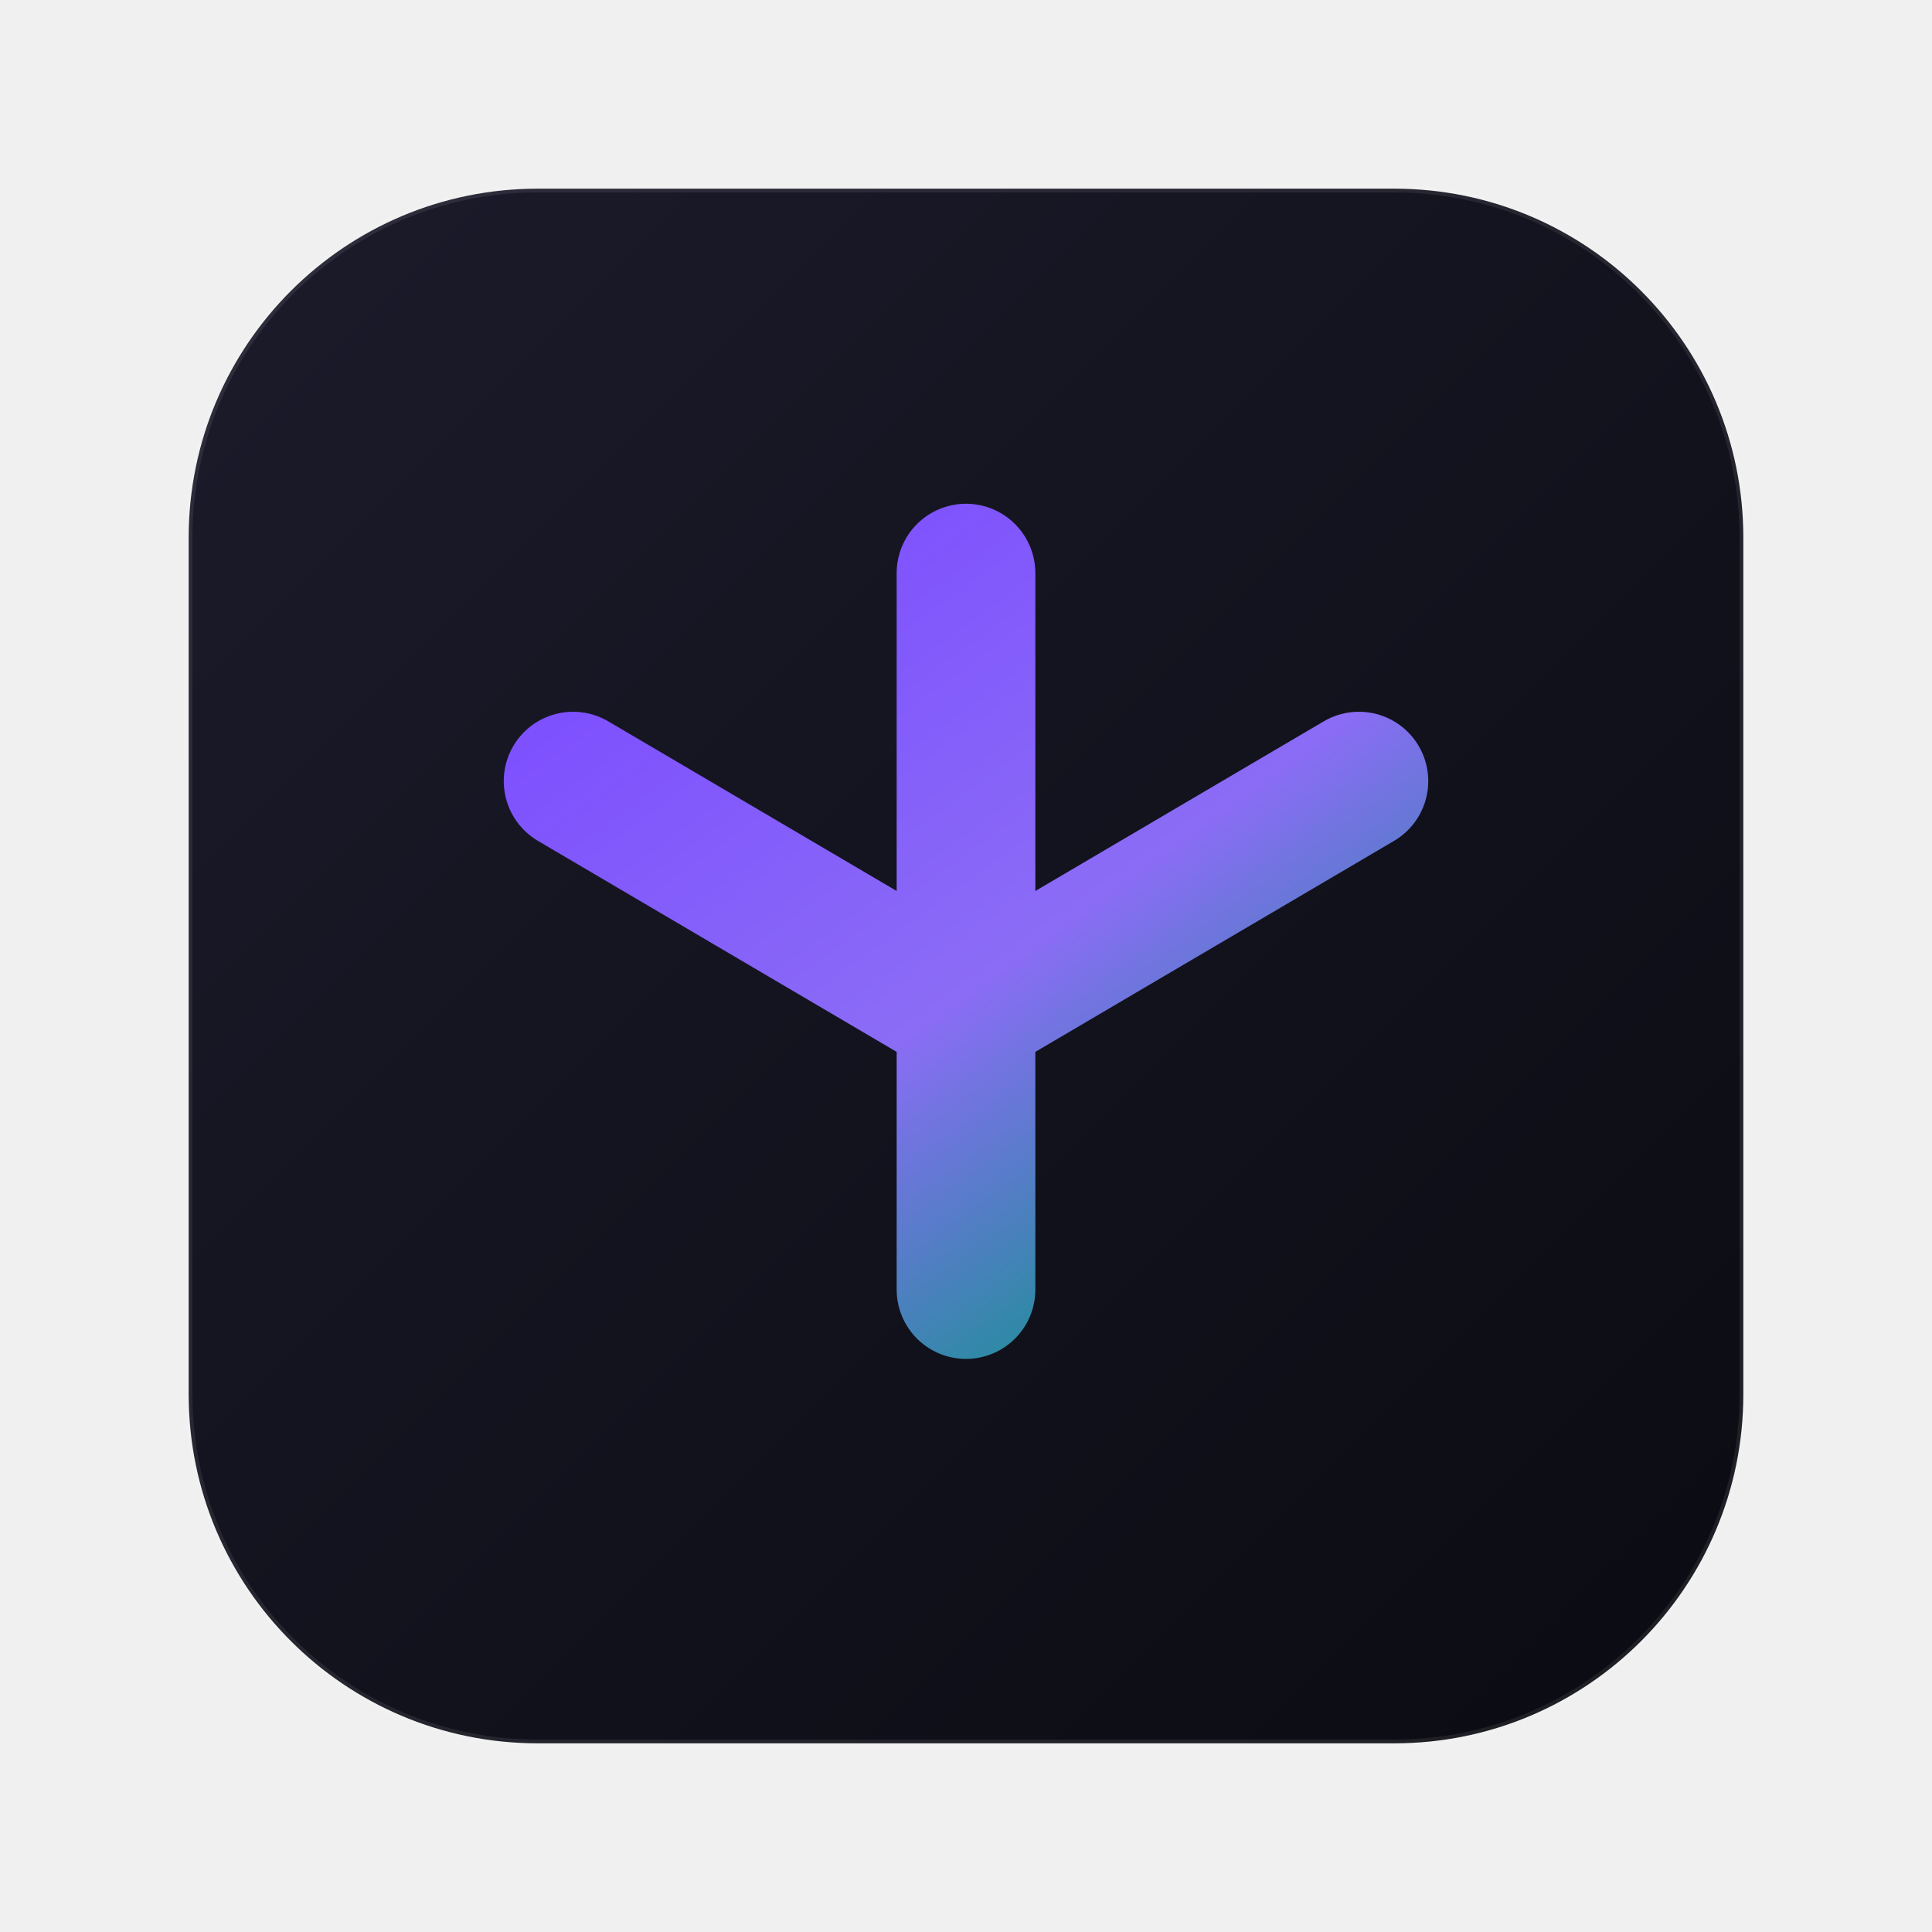
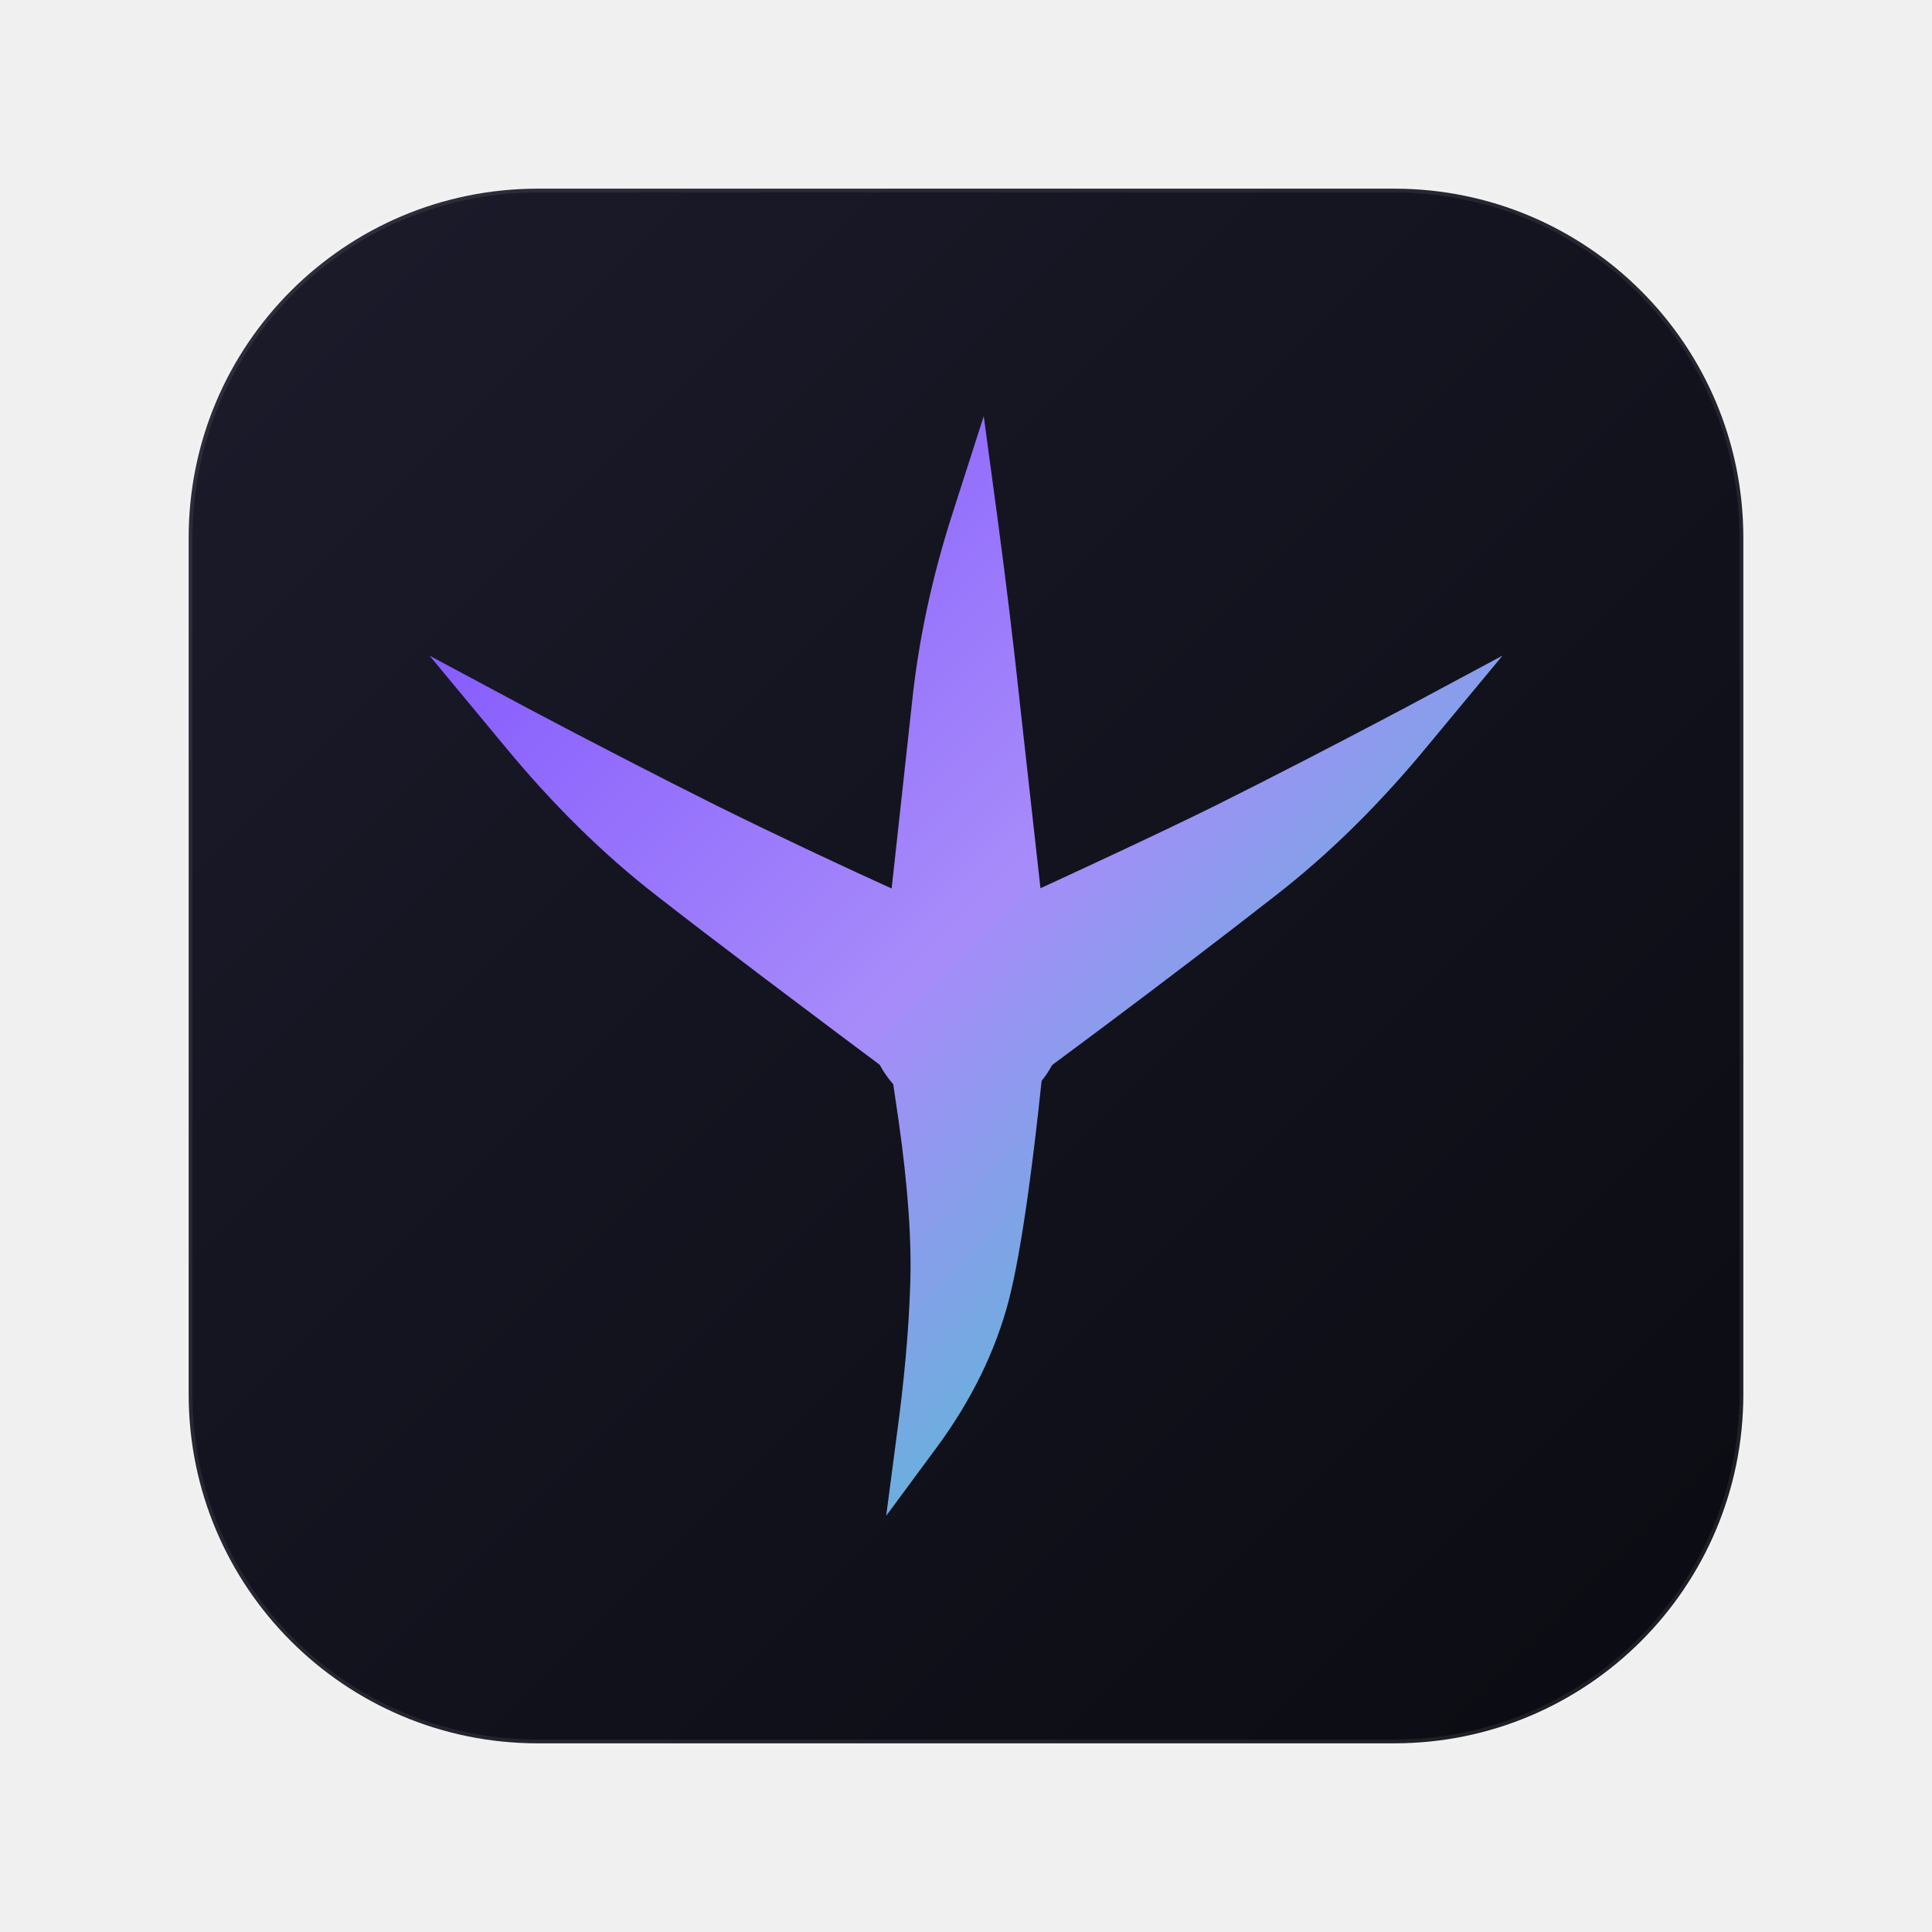
<svg xmlns="http://www.w3.org/2000/svg" width="1024" height="1024" viewBox="0 0 1024 1024">
  <defs>
    <linearGradient id="plumage" x1="0" y1="0" x2="1" y2="1">
      <stop offset="0" stop-color="#1b1b2b" />
      <stop offset="1" stop-color="#0b0b12" />
    </linearGradient>
-     <linearGradient id="sheen" x1="0.1" y1="0" x2="0.9" y2="1">
+     <linearGradient id="sheen" x1="4" y1="4" x2="28" y2="28" gradientUnits="userSpaceOnUse">
      <stop offset="0" stop-color="#7c4dff" />
-       <stop offset="0.55" stop-color="#8b6cf6" />
-       <stop offset="1" stop-color="#0d9488" />
+       <stop offset="0.5" stop-color="#a78bfa" />
+       <stop offset="1" stop-color="#2dd4bf" />
    </linearGradient>
  </defs>
  <rect x="100" y="100" width="824" height="824" rx="185" fill="url(#plumage)" />
  <rect x="100" y="100" width="824" height="824" rx="185" fill="none" stroke="#ffffff" stroke-opacity="0.08" stroke-width="4" />
-   <g transform="translate(512 512) scale(24.5) translate(-12 -12)" fill="none" stroke="url(#sheen)" stroke-width="3" stroke-linecap="round" stroke-linejoin="round">
-     <path d="M12 13V3.5M12 13L3.5 8M12 13L20.5 8M12 13v6" />
+   <g transform="translate(512 512) scale(23.5) translate(-16 -17)" fill="url(#sheen)">
+     <path d="M14 18.2Q14.55 13.2 14.78 11.08Q15 8.95 15.7 6.78Q16.4 4.6 16.4 4.6Q16.4 4.6 16.7 6.82Q17 9.05 17.22 11.12Q17.45 13.2 17.73 15.7L18 18.2Z" />
+     <path d="M14.98 19.92Q10.85 16.84 9.03 15.42Q7.21 14.01 5.56 12Q3.9 10 3.9 10Q3.9 10 6.14 11.2Q8.39 12.39 10.37 13.38Q12.35 14.36 14.69 15.42L17.02 16.48Z" />
+     <path d="M14.98 16.48Q19.65 14.36 21.63 13.38Q23.61 12.39 25.86 11.2Q28.1 10 28.1 10Q28.1 10 26.44 12Q24.79 14.01 22.97 15.42Q21.15 16.84 19.09 18.38L17.02 19.92Z" />
+     <path d="M17.85 18.16Q17.4 22.87 16.96 24.56Q16.51 26.26 15.36 27.83Q14.2 29.4 14.2 29.4Q14.2 29.4 14.44 27.57Q14.69 25.74 14.74 24.24Q14.8 22.73 14.48 20.49L14.15 18.24Z" />
+     <circle cx="16" cy="18.2" r="2.2" />
  </g>
</svg>
